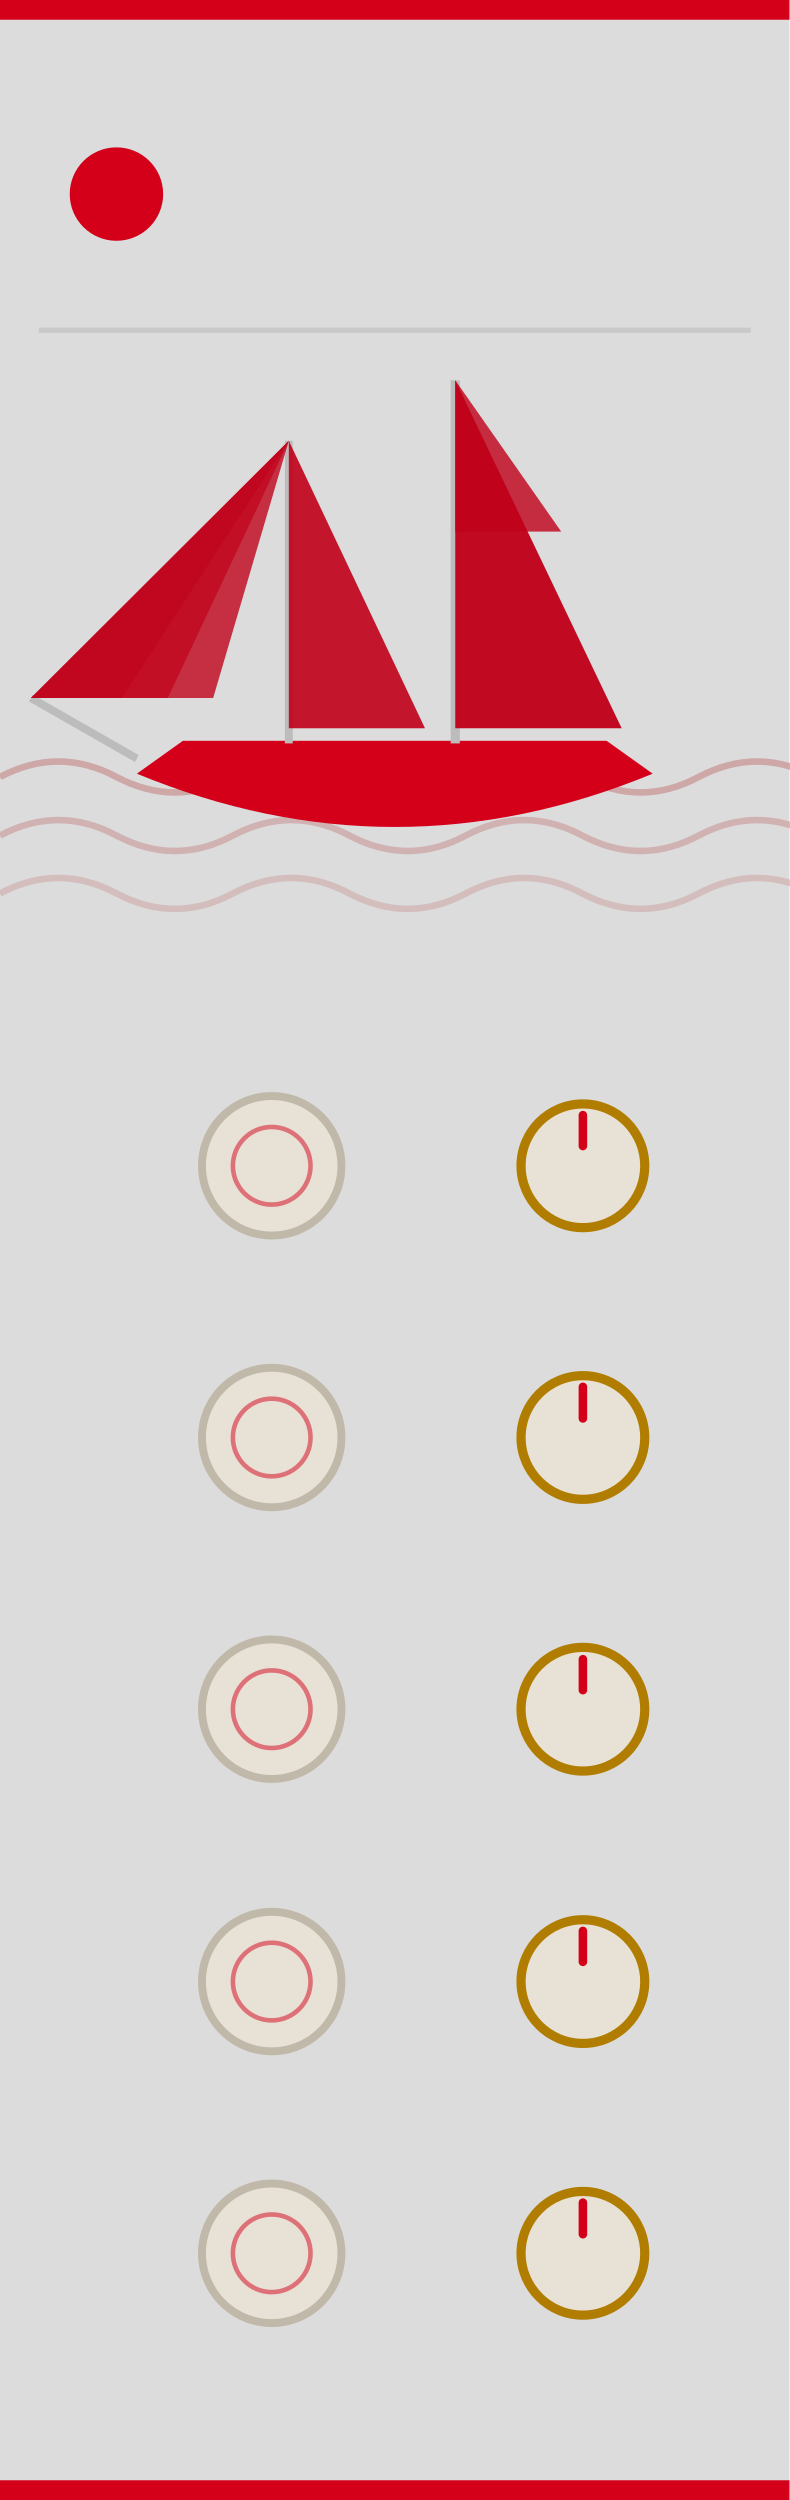
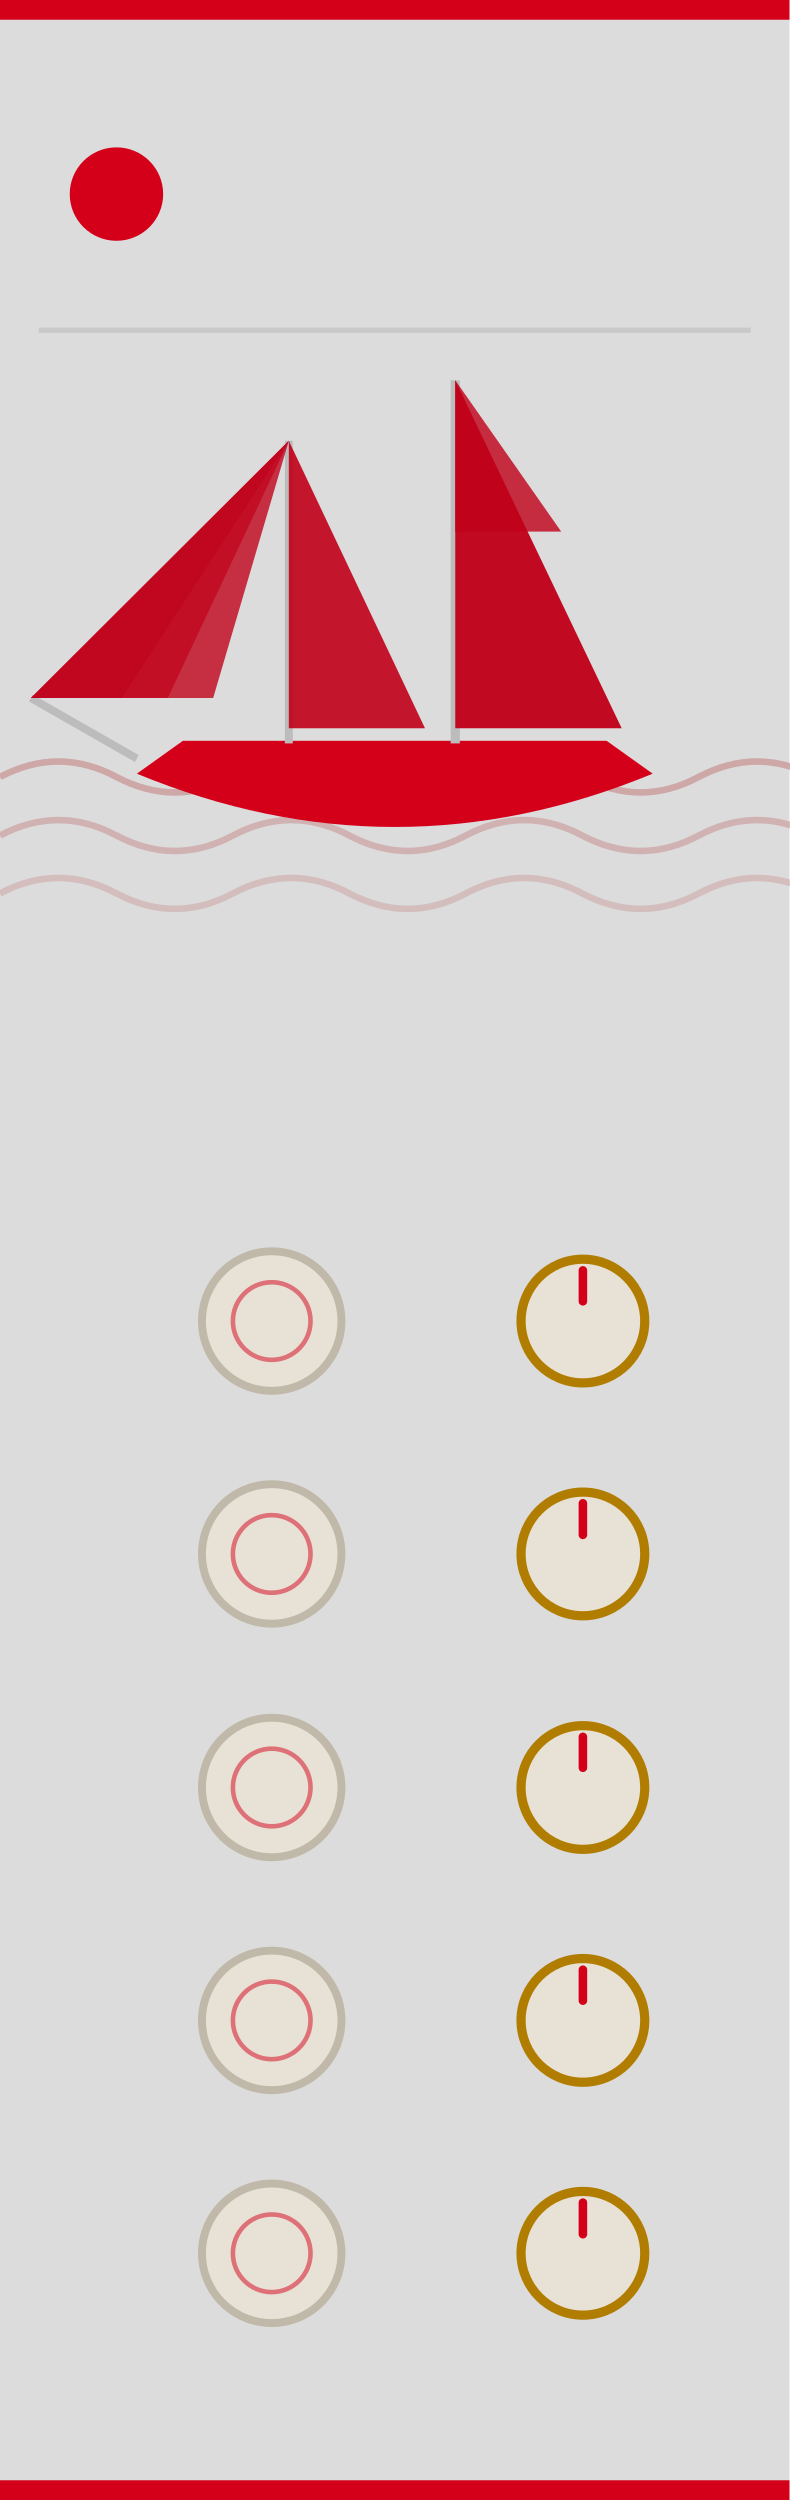
<svg xmlns="http://www.w3.org/2000/svg" width="120" height="380" viewBox="0 0 120 380">
  <rect width="120" height="380" fill="#dcdcdc" />
  <rect x="0" y="0" width="120" height="3" fill="#d4001a" />
  <rect x="0" y="377" width="120" height="3" fill="#d4001a" />
  <circle cx="17.7" cy="29.5" r="7.1" fill="#d4001a" />
  <line x1="5.9" y1="50.2" x2="114.1" y2="50.2" stroke="#bcbcbc" stroke-width="0.8" stroke-opacity="0.6" />
  <g>
    <path d="M 0 118.1 q 8.9 -4.7 17.7 0 q 8.9 4.7 17.7 0 q 8.9 -4.7 17.7 0 q 8.9 4.7 17.7 0 q 8.9 -4.7 17.7 0 q 8.9 4.7 17.7 0 q 8.9 -4.7 17.7 0 q 8.9 4.7 17.7 0" fill="none" stroke="#c89090" stroke-width="1.0" stroke-opacity="0.7" />
    <path d="M 0 127.0 q 8.9 -4.7 17.7 0 q 8.9 4.7 17.7 0 q 8.9 -4.7 17.7 0 q 8.9 4.7 17.7 0 q 8.9 -4.7 17.7 0 q 8.9 4.7 17.7 0 q 8.9 -4.7 17.7 0 q 8.9 4.7 17.7 0" fill="none" stroke="#c89090" stroke-width="1.0" stroke-opacity="0.55" />
    <path d="M 0 135.8 q 8.9 -4.7 17.7 0 q 8.9 4.7 17.7 0 q 8.9 -4.7 17.7 0 q 8.9 4.7 17.7 0 q 8.9 -4.7 17.7 0 q 8.9 4.7 17.7 0 q 8.9 -4.7 17.7 0 q 8.9 4.7 17.7 0" fill="none" stroke="#c89090" stroke-width="1.0" stroke-opacity="0.4" />
  </g>
  <g>
    <path d="M 20.8 117.6 Q 60.0 133.8 99.2 117.6 L 92.2 112.6 L 27.8 112.6 Z" fill="#d4001a" />
    <line x1="69.2" y1="113.0" x2="69.2" y2="57.8" stroke="#bcbcbc" stroke-width="1.4" />
    <line x1="43.9" y1="113.0" x2="43.9" y2="67.0" stroke="#bcbcbc" stroke-width="1.2" />
    <line x1="20.8" y1="115.3" x2="4.7" y2="106.1" stroke="#bcbcbc" stroke-width="1.2" />
    <path d="M 69.2 57.8 L 69.2 110.7 L 94.5 110.7 Z" fill="#c0001a" fill-opacity="0.95" />
    <path d="M 43.9 67.0 L 43.9 110.7 L 64.6 110.7 Z" fill="#c0001a" fill-opacity="0.9" />
    <path d="M 69.2 57.8 L 69.2 80.8 L 85.3 80.8 Z" fill="#c0001a" fill-opacity="0.8" />
    <path d="M 43.9 67.0 L 4.7 106.1 L 18.5 106.1 Z" fill="#c0001a" fill-opacity="0.55" />
    <path d="M 43.9 67.0 L 4.7 106.1 L 25.5 106.1 Z" fill="#c0001a" fill-opacity="0.67" />
    <path d="M 43.9 67.0 L 4.7 106.1 L 32.4 106.1 Z" fill="#c0001a" fill-opacity="0.79" />
  </g>
  <g id="components">
-     <circle id="input_JUNCTION_NOTEVAL_CV" cx="41.3" cy="177.2" r="10.6" fill="#e8e2d6" stroke="#c0b8a8" stroke-width="1.2" />
-     <circle cx="41.3" cy="177.2" r="5.9" fill="none" stroke="#d4001a" stroke-width="0.7" opacity="0.5" />
-     <circle id="param_JUNCTION_NOTEVAL_ATT" cx="88.6" cy="177.2" r="9.4" fill="#e8e2d6" stroke="#b07d00" stroke-width="1.4" />
-     <line x1="88.6" y1="174.2" x2="88.6" y2="169.5" stroke="#d4001a" stroke-width="1.3" stroke-linecap="round" />
-     <circle id="input_JUNCTION_VARIATION_CV" cx="41.3" cy="218.5" r="10.6" fill="#e8e2d6" stroke="#c0b8a8" stroke-width="1.2" />
-     <circle cx="41.3" cy="218.5" r="5.9" fill="none" stroke="#d4001a" stroke-width="0.7" opacity="0.5" />
-     <circle id="param_JUNCTION_VARIATION_ATT" cx="88.6" cy="218.5" r="9.4" fill="#e8e2d6" stroke="#b07d00" stroke-width="1.4" />
-     <line x1="88.6" y1="215.6" x2="88.6" y2="210.8" stroke="#d4001a" stroke-width="1.3" stroke-linecap="round" />
-     <circle id="input_JUNCTION_LEGATO_CV" cx="41.3" cy="259.8" r="10.6" fill="#e8e2d6" stroke="#c0b8a8" stroke-width="1.2" />
-     <circle cx="41.3" cy="259.8" r="5.9" fill="none" stroke="#d4001a" stroke-width="0.7" opacity="0.5" />
-     <circle id="param_JUNCTION_LEGATO_ATT" cx="88.6" cy="259.8" r="9.4" fill="#e8e2d6" stroke="#b07d00" stroke-width="1.4" />
-     <line x1="88.6" y1="256.9" x2="88.6" y2="252.2" stroke="#d4001a" stroke-width="1.3" stroke-linecap="round" />
-     <circle id="input_JUNCTION_REST_CV" cx="41.3" cy="301.2" r="10.6" fill="#e8e2d6" stroke="#c0b8a8" stroke-width="1.2" />
-     <circle cx="41.3" cy="301.2" r="5.9" fill="none" stroke="#d4001a" stroke-width="0.7" opacity="0.5" />
-     <circle id="param_JUNCTION_REST_ATT" cx="88.6" cy="301.2" r="9.4" fill="#e8e2d6" stroke="#b07d00" stroke-width="1.4" />
-     <line x1="88.6" y1="298.2" x2="88.6" y2="293.5" stroke="#d4001a" stroke-width="1.3" stroke-linecap="round" />
+     <circle id="input_JUNCTION_NOTEVAL_CV" cx="41.3" cy="200.8" r="10.6" fill="#e8e2d6" stroke="#c0b8a8" stroke-width="1.2" />
+     <circle cx="41.3" cy="200.8" r="5.9" fill="none" stroke="#d4001a" stroke-width="0.7" opacity="0.5" />
+     <circle id="param_JUNCTION_NOTEVAL_ATT" cx="88.6" cy="200.8" r="9.4" fill="#e8e2d6" stroke="#b07d00" stroke-width="1.4" />
+     <line x1="88.6" y1="197.8" x2="88.6" y2="193.1" stroke="#d4001a" stroke-width="1.3" stroke-linecap="round" />
+     <circle id="input_JUNCTION_VARIATION_CV" cx="41.3" cy="236.2" r="10.6" fill="#e8e2d6" stroke="#c0b8a8" stroke-width="1.2" />
+     <circle cx="41.3" cy="236.2" r="5.9" fill="none" stroke="#d4001a" stroke-width="0.7" opacity="0.5" />
+     <circle id="param_JUNCTION_VARIATION_ATT" cx="88.6" cy="236.2" r="9.4" fill="#e8e2d6" stroke="#b07d00" stroke-width="1.4" />
+     <line x1="88.6" y1="233.3" x2="88.6" y2="228.5" stroke="#d4001a" stroke-width="1.3" stroke-linecap="round" />
+     <circle id="input_JUNCTION_LEGATO_CV" cx="41.3" cy="271.7" r="10.6" fill="#e8e2d6" stroke="#c0b8a8" stroke-width="1.2" />
+     <circle cx="41.3" cy="271.7" r="5.9" fill="none" stroke="#d4001a" stroke-width="0.7" opacity="0.5" />
+     <circle id="param_JUNCTION_LEGATO_ATT" cx="88.6" cy="271.7" r="9.4" fill="#e8e2d6" stroke="#b07d00" stroke-width="1.4" />
+     <line x1="88.6" y1="268.7" x2="88.6" y2="264.0" stroke="#d4001a" stroke-width="1.3" stroke-linecap="round" />
+     <circle id="input_JUNCTION_REST_CV" cx="41.3" cy="307.1" r="10.6" fill="#e8e2d6" stroke="#c0b8a8" stroke-width="1.2" />
+     <circle cx="41.3" cy="307.1" r="5.9" fill="none" stroke="#d4001a" stroke-width="0.7" opacity="0.5" />
+     <circle id="param_JUNCTION_REST_ATT" cx="88.6" cy="307.1" r="9.4" fill="#e8e2d6" stroke="#b07d00" stroke-width="1.4" />
+     <line x1="88.6" y1="304.1" x2="88.6" y2="299.4" stroke="#d4001a" stroke-width="1.3" stroke-linecap="round" />
    <circle id="input_JUNCTION_ACCENT_CV" cx="41.3" cy="342.5" r="10.6" fill="#e8e2d6" stroke="#c0b8a8" stroke-width="1.2" />
    <circle cx="41.3" cy="342.5" r="5.9" fill="none" stroke="#d4001a" stroke-width="0.7" opacity="0.5" />
    <circle id="param_JUNCTION_ACCENT_ATT" cx="88.6" cy="342.5" r="9.4" fill="#e8e2d6" stroke="#b07d00" stroke-width="1.4" />
    <line x1="88.6" y1="339.6" x2="88.6" y2="334.8" stroke="#d4001a" stroke-width="1.3" stroke-linecap="round" />
    <circle id="light_connect" cx="59.1" cy="366.1" r="0.5" fill="#000000" fill-opacity="0" />
  </g>
</svg>
